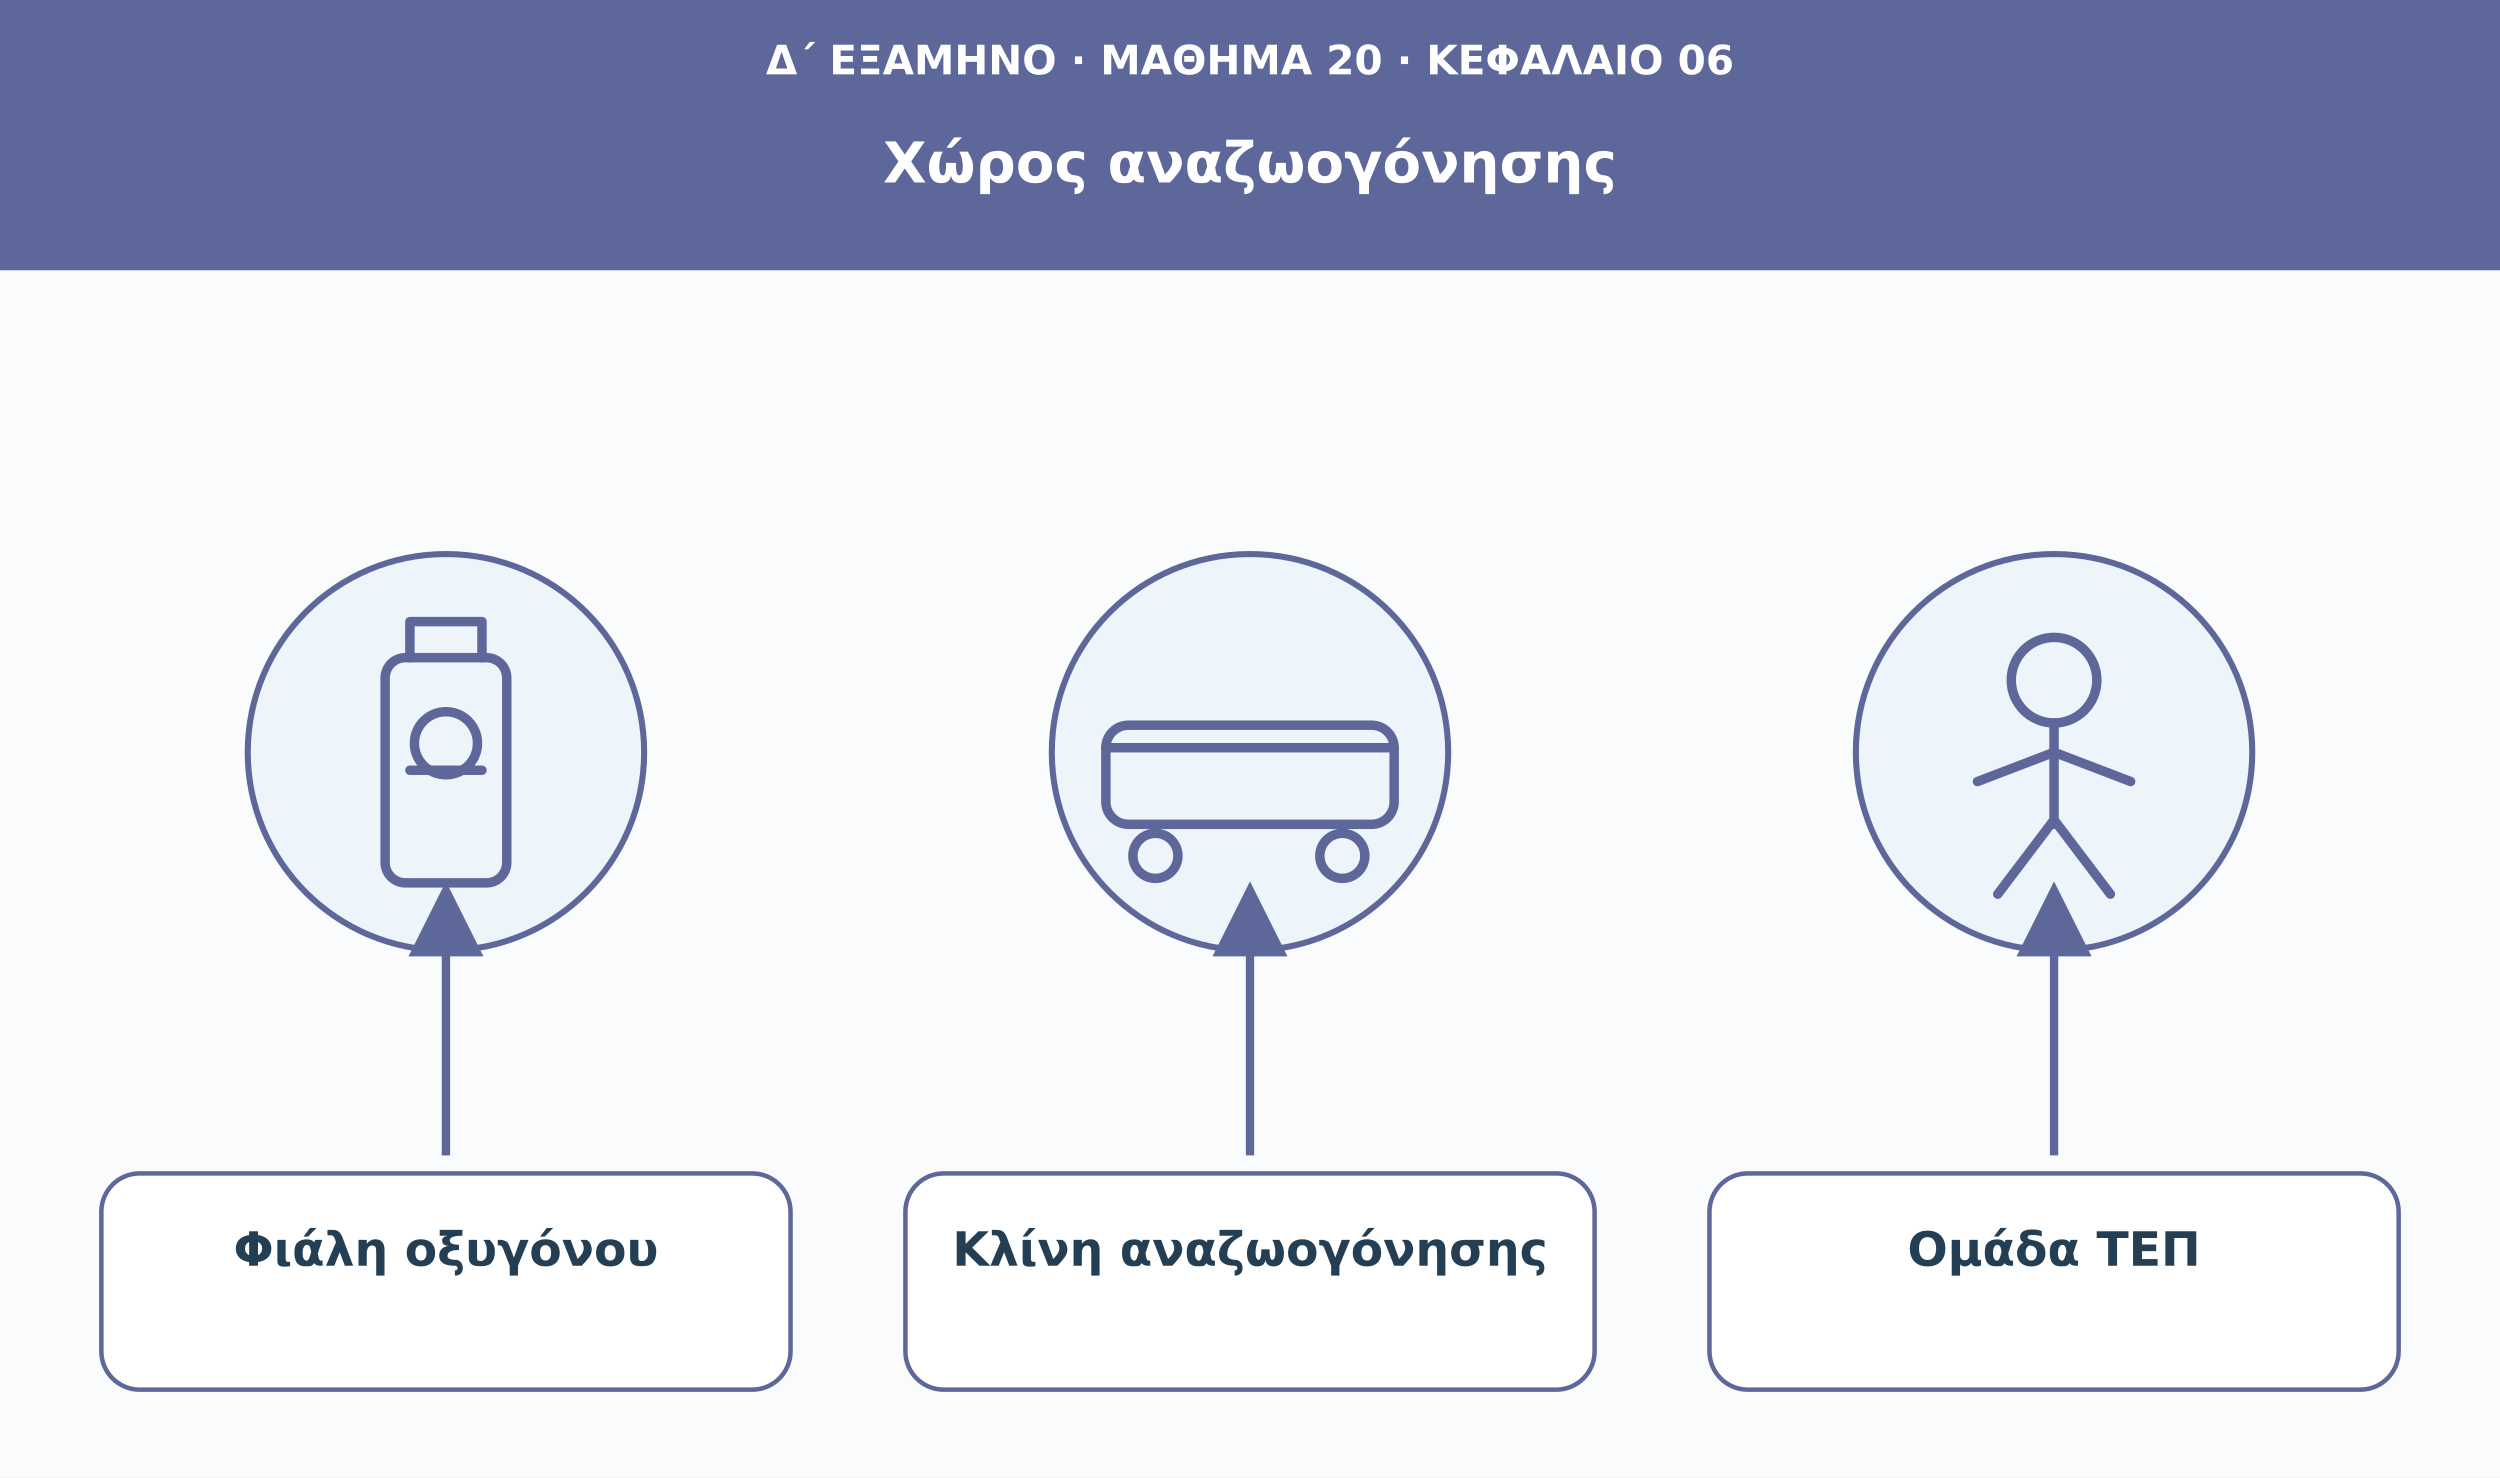
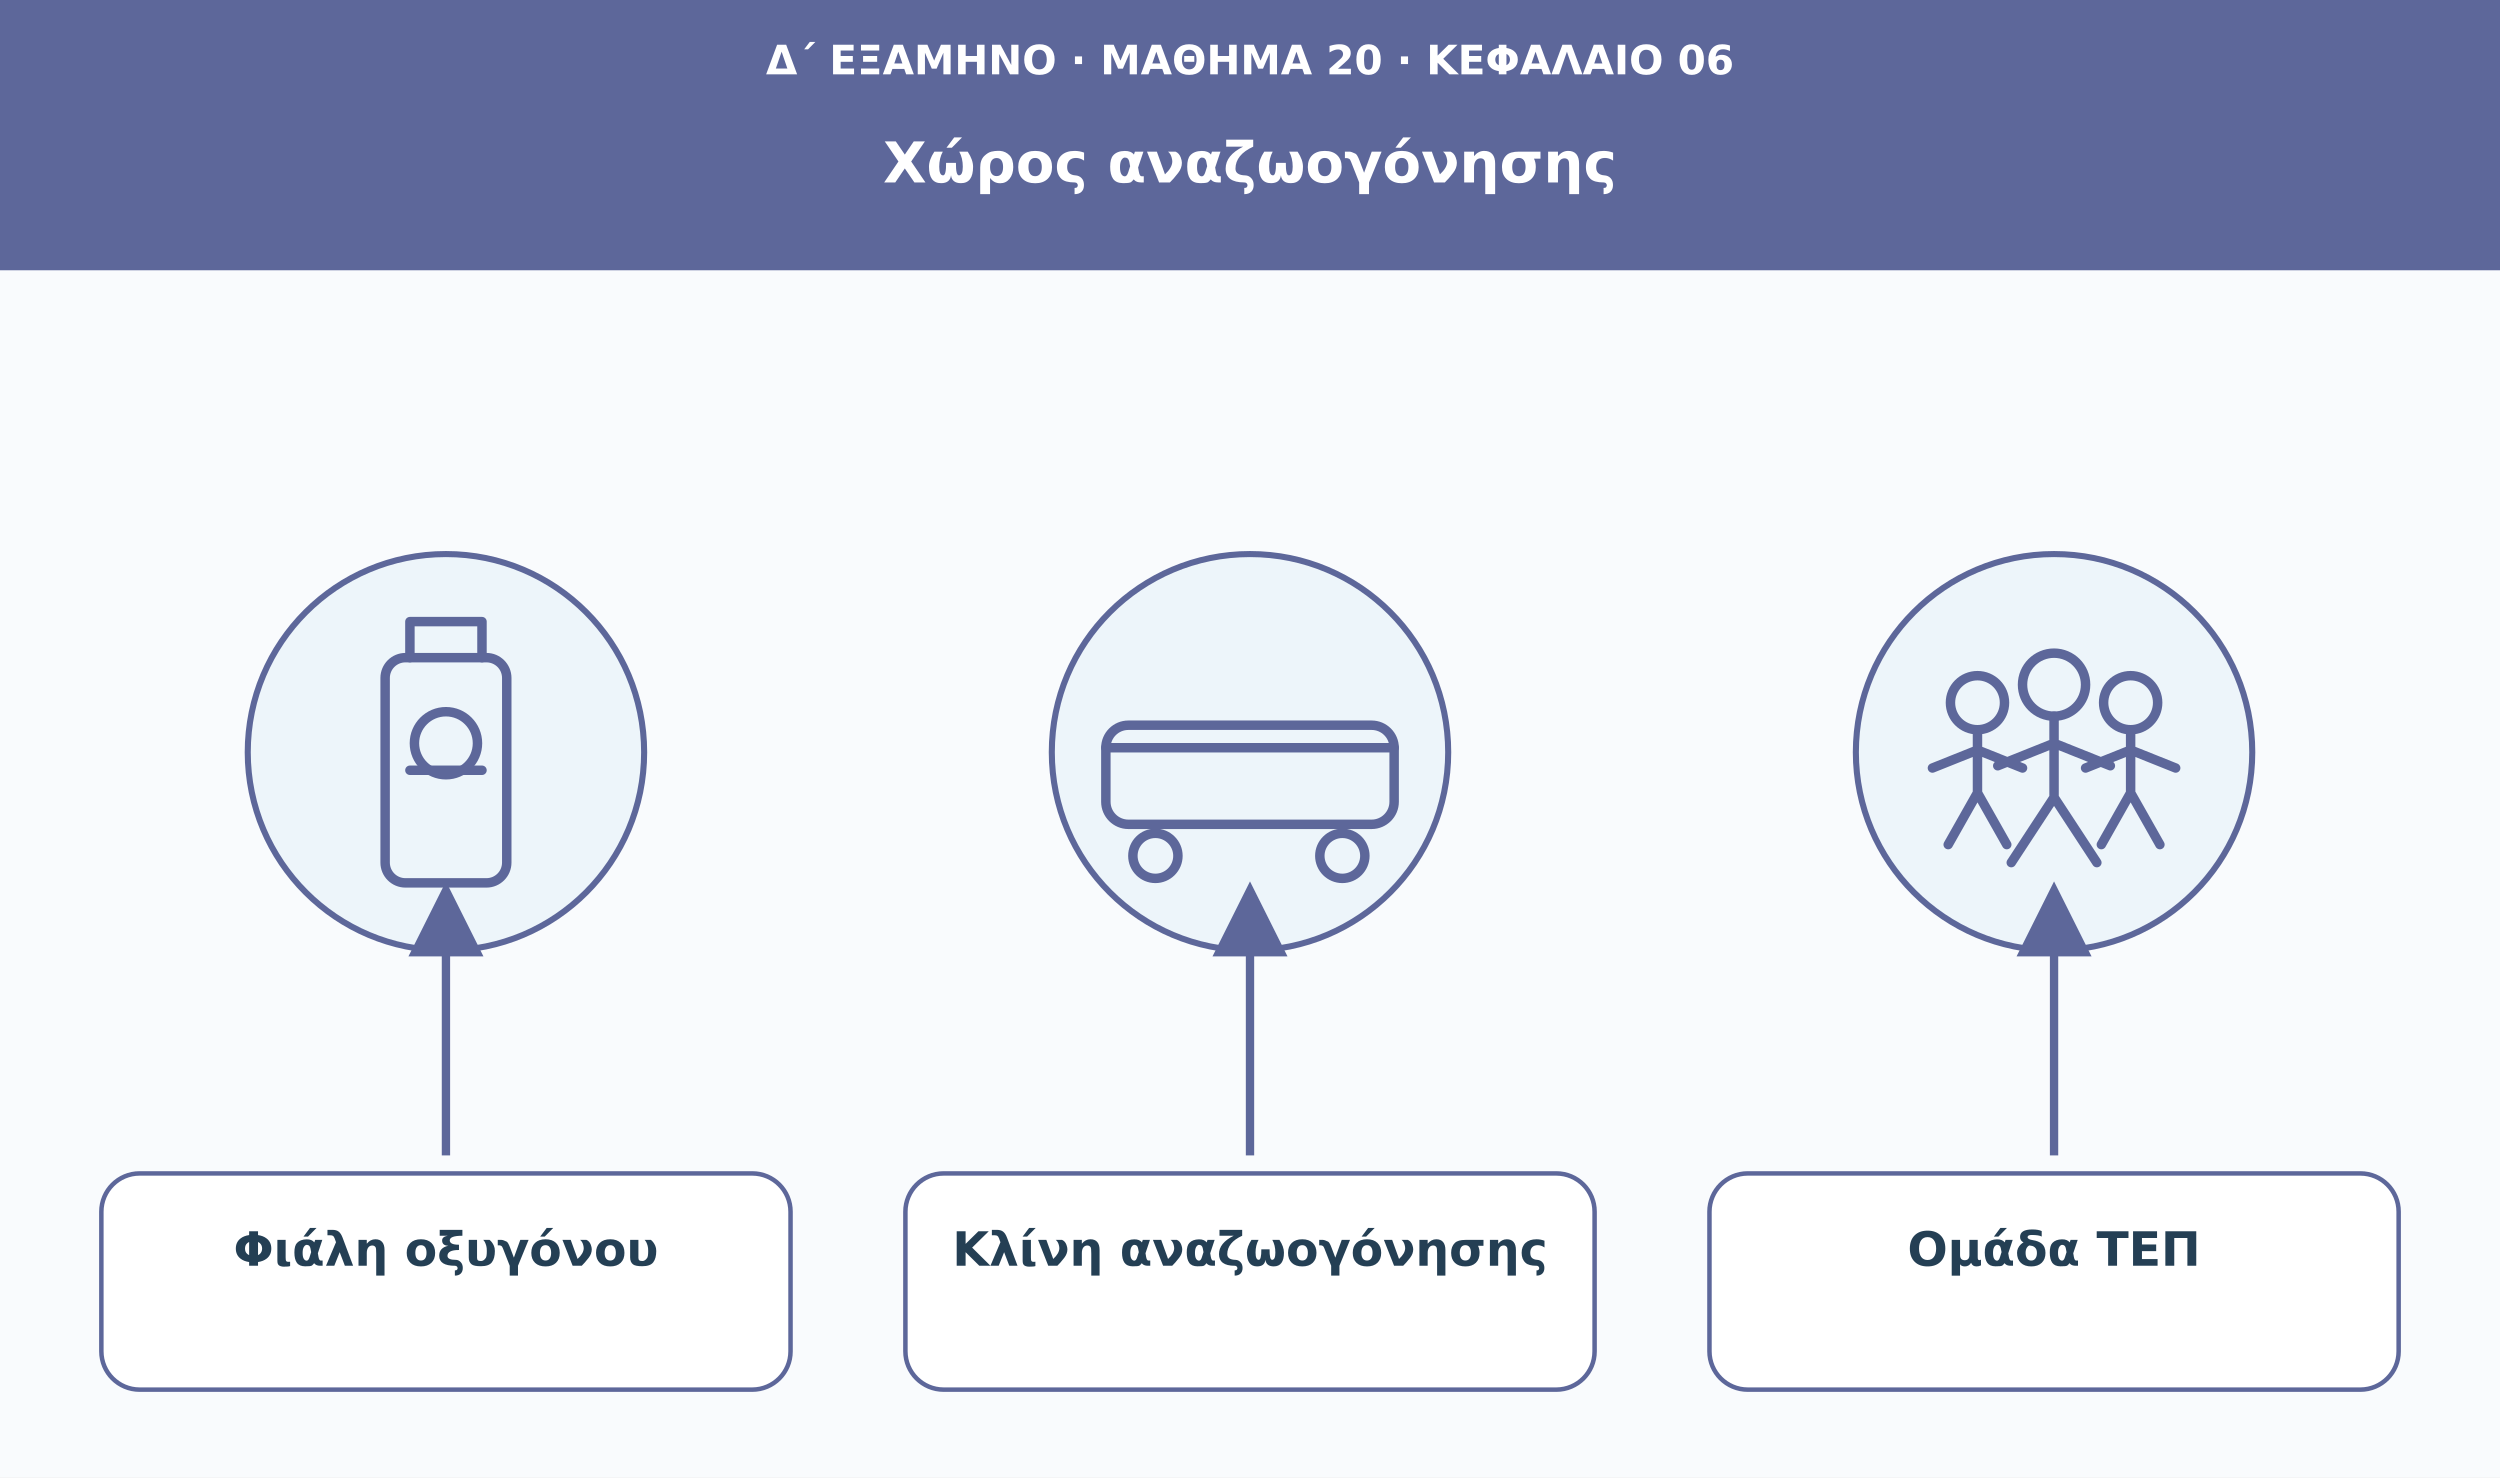
<svg xmlns="http://www.w3.org/2000/svg" viewBox="0 0 1110 656" role="img" aria-labelledby="t d">
  <defs>
    <marker id="arrow" viewBox="0 0 10 10" markerWidth="9" markerHeight="9" refX="8" refY="5" orient="auto">
      <path d="M0 0L10 5L0 10Z" fill="#5d679a" />
    </marker>
  </defs>
  <rect width="1110" height="656" fill="#f9fbfd" />
  <rect width="1110" height="120" fill="#5d679a" />
  <text x="555" y="33" font-family="DejaVu Sans,Arial,sans-serif" font-size="18" fill="#ffffff" font-weight="680" text-anchor="middle">Δ΄ ΕΞΑΜΗΝΟ · ΜΑΘΗΜΑ 20 · ΚΕΦΑΛΑΙΟ 06</text>
  <text x="555" y="81" font-family="DejaVu Sans,Arial,sans-serif" font-size="25" fill="#ffffff" font-weight="750" text-anchor="middle">Χώρος αναζωογόνησης</text>
  <circle cx="198" cy="334" r="88" fill="#edf5fa" stroke="#5d679a" stroke-width="2.7" />
  <g transform="translate(198 334)" fill="none" stroke="#5d679a" stroke-width="4.2" stroke-linecap="round" stroke-linejoin="round">
    <rect x="-27" y="-42" width="54" height="100" rx="9" />
    <path d="M-16-42v-16h32v16m-32 50h32" />
    <circle cx="0" cy="-4" r="14" />
  </g>
  <path d="M198 513L198 398" stroke="#5d679a" stroke-width="3.7" marker-end="url(#arrow)" />
  <rect x="45" y="521" width="306" height="96" rx="17" fill="#fff" stroke="#5d679a" stroke-width="2" />
  <text x="198" y="562" font-family="DejaVu Sans,Arial,sans-serif" font-size="21" fill="#243f54" font-weight="700" text-anchor="middle">Φιάλη οξυγόνου</text>
  <circle cx="555" cy="334" r="88" fill="#edf5fa" stroke="#5d679a" stroke-width="2.7" />
  <g transform="translate(555 334)" fill="none" stroke="#5d679a" stroke-width="4.2" stroke-linecap="round" stroke-linejoin="round">
    <rect x="-64" y="-12" width="128" height="44" rx="10" />
    <path d="M-64-2h128" />
    <circle cx="-42" cy="46" r="10" />
    <circle cx="41" cy="46" r="10" />
  </g>
  <path d="M555 513L555 398" stroke="#5d679a" stroke-width="3.7" marker-end="url(#arrow)" />
  <rect x="402" y="521" width="306" height="96" rx="17" fill="#fff" stroke="#5d679a" stroke-width="2" />
  <text x="555" y="562" font-family="DejaVu Sans,Arial,sans-serif" font-size="21" fill="#243f54" font-weight="700" text-anchor="middle">Κλίνη αναζωογόνησης</text>
  <circle cx="912" cy="334" r="88" fill="#edf5fa" stroke="#5d679a" stroke-width="2.7" />
  <g transform="translate(912 334)" fill="none" stroke="#5d679a" stroke-width="4.2" stroke-linecap="round" stroke-linejoin="round">
-     <circle cx="0" cy="-32" r="19" />
-     <path d="M0-13v45m-34-19L0 0l34 13M0 30l-25 33M0 30l25 33" />
+     <circle cx="0" cy="-30" r="14" />
+     <circle cx="-34" cy="-22" r="12" />
+     <circle cx="34" cy="-22" r="12" />
+     <path d="M0-16v36m-25-14L0-4l25 10M0 20l-19 29m19-29 19 29M-34-10v28m-20-11 20-8 20 8m-20 11-13 23m13-23 13 23M34-10v28m-20-11 20-8 20 8m-20 11-13 23m13-23 13 23" />
  </g>
  <path d="M912 513L912 398" stroke="#5d679a" stroke-width="3.7" marker-end="url(#arrow)" />
  <rect x="759" y="521" width="306" height="96" rx="17" fill="#fff" stroke="#5d679a" stroke-width="2" />
  <text x="912" y="562" font-family="DejaVu Sans,Arial,sans-serif" font-size="21" fill="#243f54" font-weight="700" text-anchor="middle">Ομάδα ΤΕΠ</text>
</svg>
